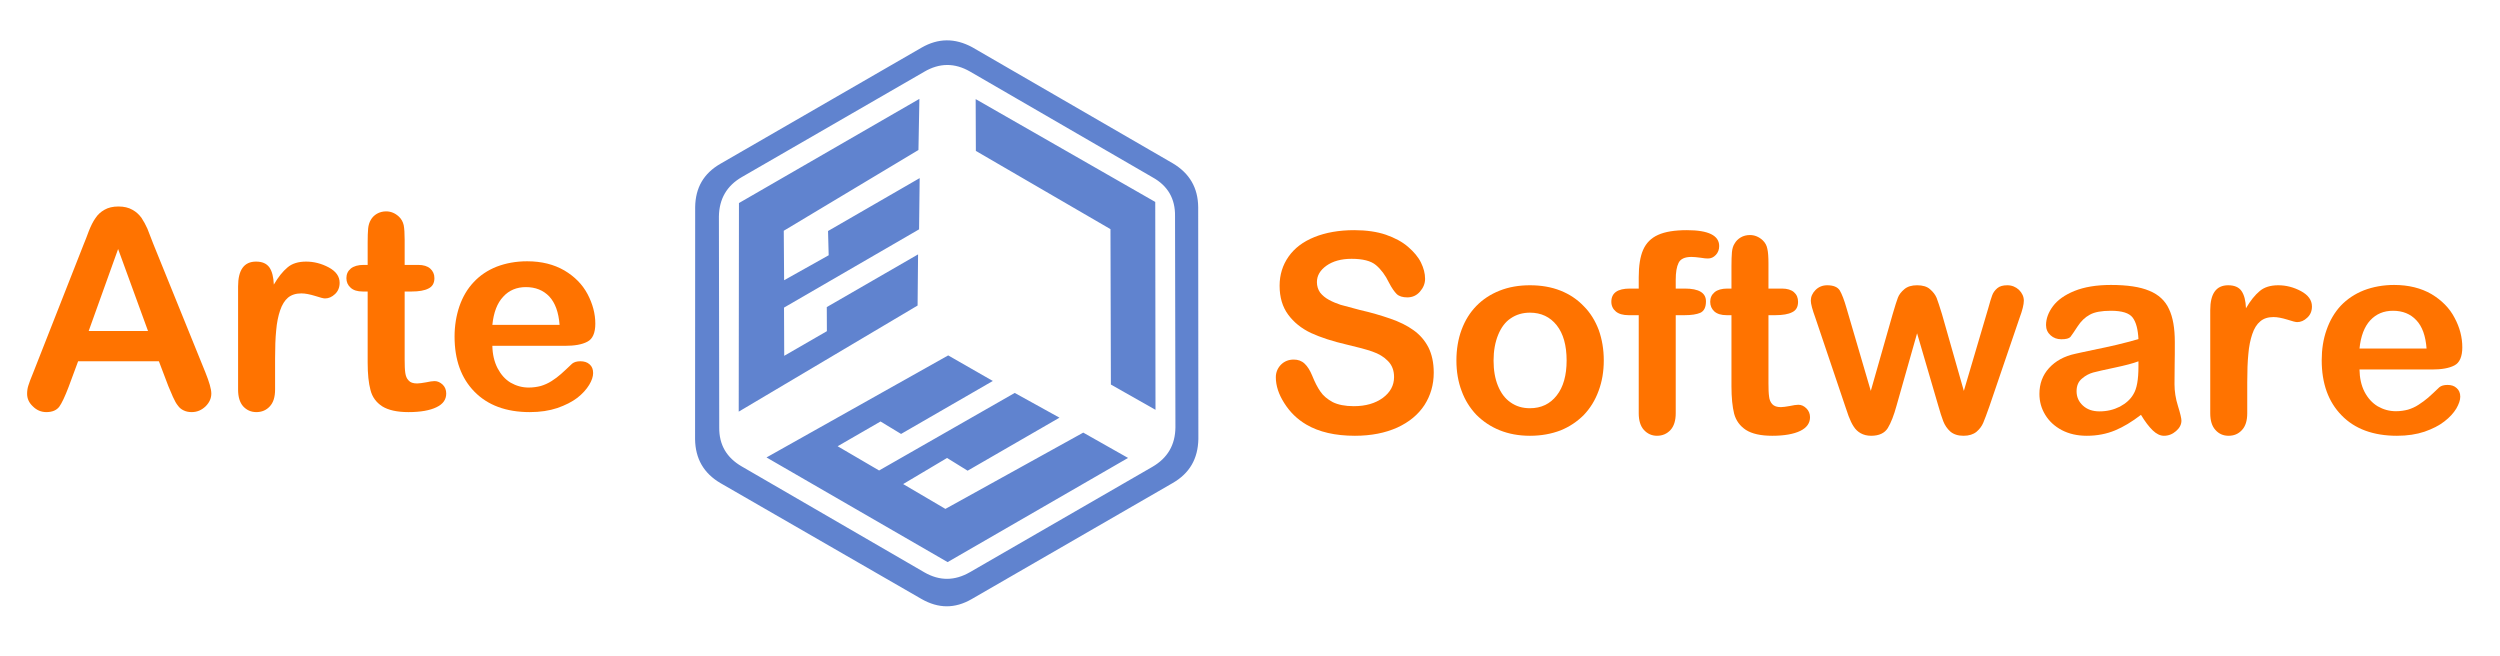
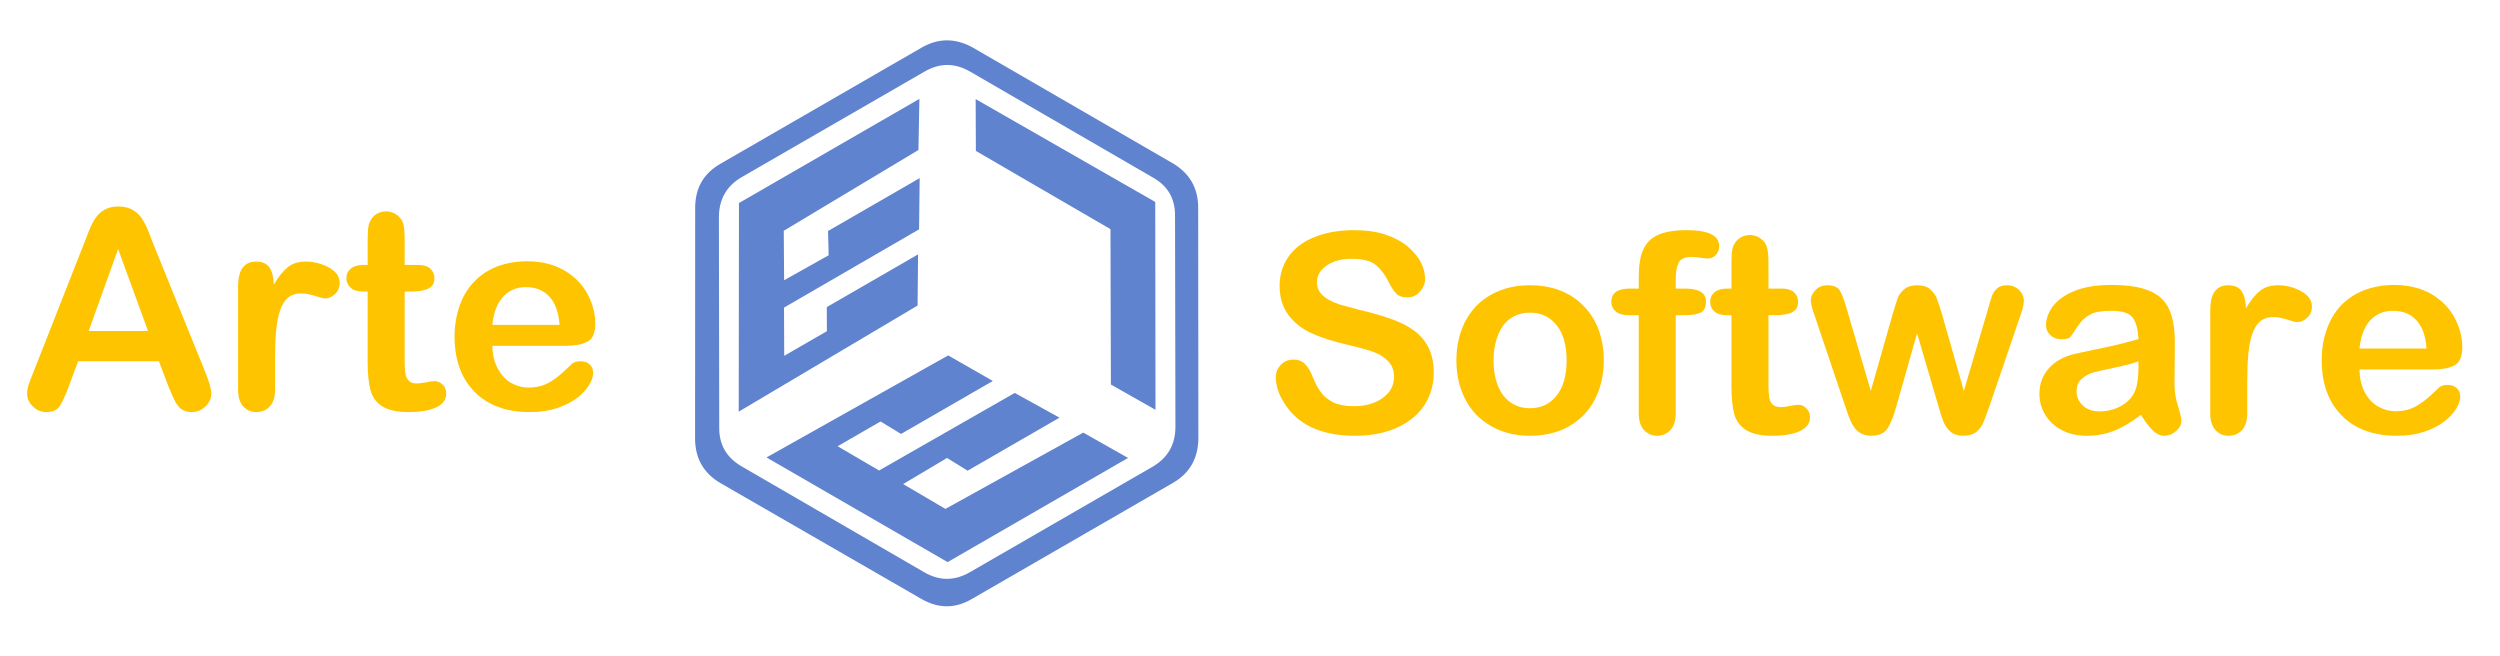
- <svg xmlns="http://www.w3.org/2000/svg" xmlns:ns1="https://boxy-svg.com" viewBox="251.2 38.6 1923.4 504.7">
+ <svg xmlns="http://www.w3.org/2000/svg" viewBox="251.2 38.6 1923.4 504.7">
  <g transform="matrix(1.211293, 0, 0, 1.211293, -264.0589, 21.34488)" style="">
-     <path d="M 532.3 259.5 L 526.3 243.7 L 475 243.7 L 469 259.9 C 466.6 266.2 464.6 270.4 463 272.6 C 461.3 274.8 458.6 276 454.8 276 C 451.6 276 448.7 274.8 446.3 272.4 C 443.8 270.1 442.6 267.4 442.6 264.4 C 442.6 262.7 442.8 260.9 443.4 259.1 C 444 257.2 444.9 254.7 446.3 251.4 L 478.5 169.5 C 479.5 167.1 480.6 164.3 481.8 161 C 483.1 157.7 484.5 154.9 486 152.8 C 487.4 150.6 489.4 148.8 491.7 147.5 C 494.1 146.1 497.1 145.4 500.6 145.4 C 504.1 145.4 507.1 146.1 509.5 147.5 C 511.9 148.8 513.8 150.6 515.3 152.7 C 516.7 154.8 517.9 157.1 519 159.5 C 520 162 521.2 165.2 522.8 169.3 L 555.8 250.7 C 558.3 256.9 559.6 261.4 559.6 264.2 C 559.6 267.2 558.4 269.9 556 272.3 C 553.5 274.7 550.6 276 547.1 276 C 545.1 276 543.4 275.6 542 274.9 C 540.5 274.2 539.3 273.2 538.4 271.9 C 537.4 270.7 536.3 268.8 535.2 266.3 C 534.1 263.7 533.1 261.5 532.3 259.5 Z M 481.7 224.5 L 519.4 224.5 L 500.4 172.4 Z" style="fill: rgb(255, 115, 0); white-space: pre;" />
-     <path d="M 745 202.7 C 748.7 198.6 753.6 196.6 759.4 196.6 C 765.5 196.6 770.5 198.6 774.3 202.6 C 778 206.6 780.2 212.6 780.8 220.6 L 738.1 220.6 C 738.9 212.7 741.2 206.7 745 202.7 Z M 798.4 231.3 C 801.8 229.6 803.5 225.7 803.5 219.8 C 803.5 213.5 801.8 207.2 798.6 201.1 C 795.3 194.9 790.4 189.9 783.8 186 C 777.2 182.2 769.4 180.2 760.2 180.2 C 753.1 180.2 746.7 181.4 740.9 183.6 C 735.1 185.9 730.2 189.2 726.3 193.4 C 722.3 197.6 719.3 202.7 717.2 208.7 C 715.2 214.6 714.1 221.1 714.1 228 C 714.1 242.8 718.3 254.4 726.7 263 C 735.1 271.6 746.8 276 761.9 276 C 768.5 276 774.3 275.1 779.4 273.4 C 784.5 271.6 788.7 269.5 792.1 266.9 C 795.4 264.3 797.9 261.5 799.6 258.7 C 801.3 255.9 802.1 253.4 802.1 251.2 C 802.1 248.8 801.4 247 799.9 245.7 C 798.4 244.3 796.4 243.7 794 243.7 C 791.8 243.7 790.1 244.2 788.8 245.2 C 785.9 248 783.5 250.2 781.7 251.8 C 779.9 253.4 777.9 254.9 775.7 256.3 C 773.5 257.7 771.2 258.7 768.9 259.4 C 766.6 260 764 260.4 761.2 260.4 C 757 260.4 753.2 259.3 749.7 257.3 C 746.2 255.2 743.5 252.1 741.4 248.1 C 739.3 244 738.2 239.3 738.1 233.9 L 784.1 233.9 C 790.3 233.9 795 233.1 798.4 231.3 Z" style="fill: rgb(255, 115, 0); white-space: pre;" />
-     <path d="M 656.3 182.5 L 658.9 182.5 L 658.9 168.3 C 658.9 164.6 659 161.6 659.2 159.4 C 659.4 157.3 660 155.4 660.9 153.9 C 661.8 152.3 663.1 151 664.8 150 C 666.6 149 668.5 148.5 670.6 148.5 C 673.6 148.5 676.3 149.6 678.7 151.8 C 680.3 153.3 681.3 155.1 681.8 157.3 C 682.2 159.4 682.4 162.5 682.4 166.5 L 682.4 182.5 L 691 182.5 C 694.3 182.5 696.9 183.3 698.6 184.8 C 700.4 186.4 701.3 188.4 701.3 190.9 C 701.3 194.1 700 196.3 697.5 197.5 C 695 198.8 691.4 199.4 686.8 199.4 L 682.4 199.4 L 682.4 242.6 C 682.4 246.3 682.5 249.1 682.8 251.1 C 683.1 253.1 683.7 254.7 684.9 255.9 C 686 257.2 687.8 257.8 690.3 257.8 C 691.7 257.8 693.6 257.5 695.9 257.1 C 698.3 256.6 700.1 256.3 701.4 256.3 C 703.3 256.3 705 257.1 706.6 258.6 C 708.1 260.1 708.8 262 708.8 264.2 C 708.8 268 706.8 270.9 702.6 272.9 C 698.5 274.9 692.6 276 684.8 276 C 677.5 276 671.9 274.7 668.1 272.3 C 664.3 269.8 661.8 266.4 660.7 262 C 659.5 257.6 658.9 251.8 658.9 244.5 L 658.9 199.4 L 655.8 199.4 C 652.4 199.4 649.8 198.6 648.1 197 C 646.3 195.4 645.4 193.4 645.4 190.9 C 645.4 188.4 646.3 186.4 648.2 184.8 C 650.1 183.3 652.8 182.5 656.3 182.5 Z" style="fill: rgb(255, 115, 0); white-space: pre;" />
-     <path d="M 600.1 242 L 600.1 261.7 C 600.1 266.4 599 270 596.7 272.4 C 594.5 274.8 591.6 276 588.2 276 C 584.8 276 582 274.7 579.8 272.3 C 577.7 269.9 576.6 266.4 576.6 261.7 L 576.6 196.2 C 576.6 185.7 580.4 180.4 588 180.4 C 591.9 180.4 594.7 181.6 596.5 184.1 C 598.2 186.6 599.1 190.2 599.3 195 C 602.1 190.2 605 186.6 608 184.1 C 610.9 181.6 614.9 180.4 619.8 180.4 C 624.7 180.4 629.5 181.6 634.2 184.1 C 638.8 186.6 641.1 189.8 641.1 193.9 C 641.1 196.8 640.1 199.2 638.2 201 C 636.2 202.9 634.1 203.8 631.8 203.8 C 630.9 203.8 628.8 203.3 625.5 202.2 C 622.2 201.2 619.3 200.6 616.8 200.6 C 613.3 200.6 610.5 201.5 608.3 203.3 C 606.2 205.1 604.5 207.8 603.3 211.4 C 602.1 214.9 601.2 219.2 600.8 224.1 C 600.3 229 600.1 235 600.1 242 Z" style="fill: rgb(255, 115, 0); white-space: pre;" />
+     <path d="M 532.3 259.5 L 526.3 243.7 L 475 243.7 L 469 259.9 C 466.6 266.2 464.6 270.4 463 272.6 C 461.3 274.8 458.6 276 454.8 276 C 451.6 276 448.7 274.8 446.3 272.4 C 443.8 270.1 442.6 267.4 442.6 264.4 C 442.6 262.7 442.8 260.9 443.4 259.1 C 444 257.2 444.9 254.7 446.3 251.4 L 478.5 169.5 C 479.5 167.1 480.6 164.3 481.8 161 C 483.1 157.7 484.5 154.9 486 152.8 C 487.4 150.6 489.4 148.8 491.7 147.5 C 494.1 146.1 497.1 145.4 500.6 145.4 C 504.1 145.4 507.1 146.1 509.5 147.5 C 511.9 148.8 513.8 150.6 515.3 152.7 C 516.7 154.8 517.9 157.1 519 159.5 C 520 162 521.2 165.2 522.8 169.3 L 555.8 250.7 C 558.3 256.9 559.6 261.4 559.6 264.2 C 559.6 267.2 558.4 269.9 556 272.3 C 553.5 274.7 550.6 276 547.1 276 C 545.1 276 543.4 275.6 542 274.9 C 540.5 274.2 539.3 273.2 538.4 271.9 C 537.4 270.7 536.3 268.8 535.2 266.3 C 534.1 263.7 533.1 261.5 532.3 259.5 Z M 481.7 224.5 L 519.4 224.5 L 500.4 172.4 Z" style="white-space: pre; fill: rgb(255, 196, 0);" />
+     <path d="M 745 202.7 C 748.7 198.6 753.6 196.6 759.4 196.6 C 765.5 196.6 770.5 198.6 774.3 202.6 C 778 206.6 780.2 212.6 780.8 220.6 L 738.1 220.6 C 738.9 212.7 741.2 206.7 745 202.7 Z M 798.4 231.3 C 801.8 229.6 803.5 225.7 803.5 219.8 C 803.5 213.5 801.8 207.2 798.6 201.1 C 795.3 194.9 790.4 189.9 783.8 186 C 777.2 182.2 769.4 180.2 760.2 180.2 C 753.1 180.2 746.7 181.4 740.9 183.6 C 735.1 185.9 730.2 189.2 726.3 193.4 C 722.3 197.6 719.3 202.7 717.2 208.7 C 715.2 214.6 714.1 221.1 714.1 228 C 714.1 242.8 718.3 254.4 726.7 263 C 735.1 271.6 746.8 276 761.9 276 C 768.5 276 774.3 275.1 779.4 273.4 C 784.5 271.6 788.7 269.5 792.1 266.9 C 795.4 264.3 797.9 261.5 799.6 258.7 C 801.3 255.9 802.1 253.4 802.1 251.2 C 802.1 248.8 801.4 247 799.9 245.7 C 798.4 244.3 796.4 243.7 794 243.7 C 791.8 243.7 790.1 244.2 788.8 245.2 C 785.9 248 783.5 250.2 781.7 251.8 C 779.9 253.4 777.9 254.9 775.7 256.3 C 773.5 257.7 771.2 258.7 768.9 259.4 C 766.6 260 764 260.4 761.2 260.4 C 757 260.4 753.2 259.3 749.7 257.3 C 746.2 255.2 743.5 252.1 741.4 248.1 C 739.3 244 738.2 239.3 738.1 233.9 L 784.1 233.9 C 790.3 233.9 795 233.1 798.4 231.3 Z" style="white-space: pre; fill: rgb(255, 196, 0);" />
+     <path d="M 656.3 182.5 L 658.9 182.5 L 658.9 168.3 C 658.9 164.6 659 161.6 659.2 159.4 C 659.4 157.3 660 155.4 660.9 153.9 C 661.8 152.3 663.1 151 664.8 150 C 666.6 149 668.5 148.5 670.6 148.5 C 673.6 148.5 676.3 149.6 678.7 151.8 C 680.3 153.3 681.3 155.1 681.8 157.3 C 682.2 159.4 682.4 162.5 682.4 166.5 L 682.4 182.5 L 691 182.5 C 694.3 182.5 696.9 183.3 698.6 184.8 C 700.4 186.4 701.3 188.4 701.3 190.9 C 701.3 194.1 700 196.3 697.5 197.5 C 695 198.8 691.4 199.4 686.8 199.4 L 682.4 199.4 L 682.4 242.6 C 682.4 246.3 682.5 249.1 682.8 251.1 C 683.1 253.1 683.7 254.7 684.9 255.9 C 686 257.2 687.8 257.8 690.3 257.8 C 691.7 257.8 693.6 257.5 695.9 257.1 C 698.3 256.6 700.1 256.3 701.4 256.3 C 703.3 256.3 705 257.1 706.6 258.6 C 708.1 260.1 708.8 262 708.8 264.2 C 708.8 268 706.8 270.9 702.6 272.9 C 698.5 274.9 692.6 276 684.8 276 C 677.5 276 671.9 274.7 668.1 272.3 C 664.3 269.8 661.8 266.4 660.7 262 C 659.5 257.6 658.9 251.8 658.9 244.5 L 658.9 199.4 L 655.8 199.4 C 652.4 199.4 649.8 198.6 648.1 197 C 646.3 195.4 645.4 193.4 645.4 190.9 C 645.4 188.4 646.3 186.4 648.2 184.8 C 650.1 183.3 652.8 182.5 656.3 182.5 Z" style="white-space: pre; fill: rgb(255, 196, 0);" />
+     <path d="M 600.1 242 L 600.1 261.7 C 600.1 266.4 599 270 596.7 272.4 C 594.5 274.8 591.6 276 588.2 276 C 584.8 276 582 274.7 579.8 272.3 C 577.7 269.9 576.6 266.4 576.6 261.7 L 576.6 196.2 C 576.6 185.7 580.4 180.4 588 180.4 C 591.9 180.4 594.7 181.6 596.5 184.1 C 598.2 186.6 599.1 190.2 599.3 195 C 602.1 190.2 605 186.6 608 184.1 C 610.9 181.6 614.9 180.4 619.8 180.4 C 624.7 180.4 629.5 181.6 634.2 184.1 C 638.8 186.6 641.1 189.8 641.1 193.9 C 641.1 196.8 640.1 199.2 638.2 201 C 636.2 202.9 634.1 203.8 631.8 203.8 C 630.9 203.8 628.8 203.3 625.5 202.2 C 622.2 201.2 619.3 200.6 616.8 200.6 C 613.3 200.6 610.5 201.5 608.3 203.3 C 606.2 205.1 604.5 207.8 603.3 211.4 C 602.1 214.9 601.2 219.2 600.8 224.1 C 600.3 229 600.1 235 600.1 242 Z" style="white-space: pre; fill: rgb(255, 196, 0);" />
  </g>
  <g transform="matrix(1.211293, 0, 0, 1.211293, 185.4859, 39.55307)" style="">
-     <path d="M 1559.7 202.7 C 1563.5 198.6 1568.3 196.6 1574.2 196.6 C 1580.3 196.6 1585.3 198.6 1589 202.6 C 1592.8 206.6 1594.9 212.6 1595.5 220.6 L 1552.9 220.6 C 1553.7 212.7 1556 206.7 1559.7 202.7 Z M 1613.2 231.3 C 1616.5 229.6 1618.2 225.7 1618.2 219.8 C 1618.2 213.5 1616.6 207.2 1613.3 201.1 C 1610.1 194.9 1605.1 189.9 1598.6 186 C 1592 182.2 1584.1 180.2 1574.9 180.2 C 1567.9 180.2 1561.5 181.4 1555.7 183.6 C 1549.9 185.9 1545 189.2 1541 193.4 C 1537.1 197.6 1534.1 202.7 1532 208.7 C 1529.9 214.6 1528.9 221.1 1528.9 228 C 1528.9 242.8 1533.1 254.4 1541.5 263 C 1549.8 271.6 1561.6 276 1576.7 276 C 1583.3 276 1589.1 275.1 1594.2 273.4 C 1599.3 271.6 1603.5 269.5 1606.8 266.9 C 1610.2 264.3 1612.7 261.5 1614.4 258.7 C 1616 255.9 1616.9 253.4 1616.9 251.2 C 1616.9 248.8 1616.1 247 1614.6 245.7 C 1613.1 244.3 1611.2 243.7 1608.8 243.7 C 1606.5 243.7 1604.8 244.2 1603.6 245.2 C 1600.7 248 1598.3 250.2 1596.5 251.8 C 1594.6 253.4 1592.6 254.9 1590.4 256.3 C 1588.3 257.7 1586 258.7 1583.7 259.4 C 1581.4 260 1578.8 260.4 1576 260.4 C 1571.8 260.4 1568 259.3 1564.5 257.3 C 1561 255.2 1558.2 252.1 1556.1 248.1 C 1554 244 1553 239.3 1552.9 233.9 L 1598.9 233.9 C 1605 233.9 1609.8 233.1 1613.2 231.3 Z" style="fill: rgb(255, 115, 0); white-space: pre;" />
-     <path d="M 1481.6 242 L 1481.6 261.7 C 1481.6 266.4 1480.5 270 1478.2 272.4 C 1476 274.8 1473.2 276 1469.7 276 C 1466.3 276 1463.5 274.7 1461.4 272.3 C 1459.2 269.9 1458.1 266.4 1458.1 261.7 L 1458.1 196.2 C 1458.1 185.7 1461.9 180.4 1469.5 180.4 C 1473.4 180.4 1476.3 181.6 1478 184.1 C 1479.7 186.6 1480.6 190.2 1480.8 195 C 1483.6 190.2 1486.5 186.6 1489.5 184.1 C 1492.4 181.6 1496.4 180.4 1501.3 180.4 C 1506.2 180.4 1511 181.6 1515.7 184.1 C 1520.3 186.6 1522.7 189.8 1522.7 193.9 C 1522.7 196.8 1521.7 199.2 1519.7 201 C 1517.7 202.9 1515.6 203.8 1513.3 203.8 C 1512.4 203.8 1510.3 203.3 1507 202.2 C 1503.7 201.2 1500.8 200.6 1498.3 200.6 C 1494.8 200.6 1492 201.5 1489.9 203.3 C 1487.7 205.1 1486 207.8 1484.8 211.4 C 1483.6 214.9 1482.7 219.2 1482.3 224.1 C 1481.8 229 1481.6 235 1481.6 242 Z" style="fill: rgb(255, 115, 0); white-space: pre;" />
-     <path d="M 1412.5 232 C 1412.5 240.2 1411.5 246.1 1409.3 249.6 C 1407.5 252.8 1404.6 255.4 1400.7 257.5 C 1396.7 259.5 1392.5 260.5 1387.8 260.5 C 1383.4 260.5 1379.9 259.3 1377.2 256.8 C 1374.5 254.3 1373.2 251.3 1373.2 247.7 C 1373.2 244.3 1374.3 241.6 1376.6 239.7 C 1378.9 237.7 1381.3 236.5 1383.8 235.8 C 1386.4 235.1 1390.9 234.1 1397.5 232.7 C 1404.1 231.3 1409.1 230 1412.5 228.7 Z M 1421.6 272.6 C 1423.9 274.8 1426.3 276 1428.7 276 C 1431.6 276 1434.1 275 1436.4 273 C 1438.7 271 1439.8 268.8 1439.8 266.4 C 1439.8 265 1439.1 261.9 1437.6 257.1 C 1436.1 252.4 1435.4 247.7 1435.4 243.3 C 1435.5 238.6 1435.5 234.3 1435.5 230.5 C 1435.6 226.7 1435.6 222 1435.6 216.5 C 1435.6 207.7 1434.4 200.7 1431.9 195.5 C 1429.5 190.2 1425.3 186.3 1419.4 183.9 C 1413.5 181.4 1405.4 180.2 1395 180.2 C 1385.8 180.2 1378.1 181.5 1371.9 184 C 1365.7 186.5 1361.1 189.8 1358.2 193.7 C 1355.3 197.6 1353.8 201.6 1353.8 205.7 C 1353.8 208.3 1354.8 210.5 1356.7 212.2 C 1358.6 213.9 1360.9 214.7 1363.5 214.7 C 1366.5 214.7 1368.4 214.2 1369.3 213.2 C 1370.1 212.1 1371.7 209.9 1373.8 206.6 C 1376 203.2 1378.6 200.7 1381.6 199.1 C 1384.6 197.4 1389.1 196.6 1395 196.6 C 1402 196.6 1406.6 198 1408.8 200.9 C 1411 203.8 1412.2 208.4 1412.5 214.6 C 1407.6 216 1403 217.2 1398.8 218.2 C 1394.6 219.2 1389.5 220.3 1383.6 221.5 C 1377.7 222.8 1374 223.5 1372.5 223.9 C 1365.4 225.4 1359.8 228.5 1355.7 233 C 1351.6 237.5 1349.6 243 1349.6 249.4 C 1349.6 254.2 1350.8 258.6 1353.3 262.7 C 1355.8 266.8 1359.3 270 1363.8 272.4 C 1368.4 274.8 1373.7 276 1379.7 276 C 1386.3 276 1392.3 274.8 1397.6 272.6 C 1402.9 270.4 1408.4 267.1 1414.1 262.7 C 1416.7 267 1419.2 270.3 1421.6 272.6 Z" style="fill: rgb(255, 115, 0); white-space: pre;" />
-     <path d="M 1227.1 195 L 1242.5 247.5 L 1256.4 198.7 C 1257.9 193.6 1259 190.1 1259.7 188.3 C 1260.4 186.4 1261.8 184.6 1263.8 182.9 C 1265.8 181.2 1268.5 180.4 1271.9 180.4 C 1275.4 180.4 1278.2 181.2 1280.1 182.9 C 1282.1 184.6 1283.5 186.5 1284.3 188.4 C 1285.1 190.4 1286.2 193.9 1287.7 198.7 L 1301.6 247.5 L 1317.1 195 C 1318.1 191.2 1319 188.5 1319.6 186.8 C 1320.2 185.1 1321.3 183.6 1322.8 182.3 C 1324.3 181 1326.4 180.4 1329.2 180.4 C 1332.1 180.4 1334.5 181.4 1336.6 183.3 C 1338.6 185.3 1339.7 187.6 1339.7 190.2 C 1339.7 192.6 1338.8 196.3 1337 201.1 L 1317.8 257.4 C 1316.1 262.2 1314.8 265.7 1313.9 267.8 C 1313 269.9 1311.6 271.8 1309.6 273.5 C 1307.6 275.1 1304.9 276 1301.4 276 C 1297.9 276 1295.1 275.1 1293 273.3 C 1291 271.5 1289.5 269.3 1288.5 266.7 C 1287.5 264.2 1286.5 260.8 1285.3 256.7 L 1271.9 210.9 L 1258.9 256.7 C 1257.2 263 1255.3 267.8 1253.3 271.1 C 1251.3 274.3 1247.8 276 1242.7 276 C 1240.1 276 1237.9 275.4 1236.1 274.4 C 1234.3 273.4 1232.8 272 1231.6 270.1 C 1230.4 268.3 1229.4 266.1 1228.4 263.5 C 1227.5 261 1226.8 258.9 1226.3 257.4 L 1207.3 201.1 C 1205.4 195.9 1204.4 192.2 1204.4 190.2 C 1204.4 187.7 1205.4 185.4 1207.4 183.4 C 1209.4 181.4 1211.9 180.4 1214.8 180.4 C 1218.7 180.4 1221.4 181.5 1222.8 183.7 C 1224.1 185.9 1225.6 189.7 1227.1 195 Z" style="fill: rgb(255, 115, 0); white-space: pre;" />
-     <path d="M 1151.4 182.5 L 1154 182.5 L 1154 168.3 C 1154 164.6 1154.1 161.6 1154.3 159.4 C 1154.5 157.3 1155 155.4 1156 153.9 C 1156.9 152.3 1158.2 151 1159.9 150 C 1161.6 149 1163.6 148.5 1165.7 148.5 C 1168.7 148.5 1171.4 149.6 1173.8 151.8 C 1175.4 153.3 1176.4 155.1 1176.8 157.3 C 1177.3 159.4 1177.5 162.5 1177.5 166.5 L 1177.5 182.5 L 1186.1 182.5 C 1189.4 182.5 1192 183.3 1193.7 184.8 C 1195.5 186.4 1196.3 188.4 1196.3 190.9 C 1196.3 194.1 1195.1 196.3 1192.6 197.5 C 1190.1 198.8 1186.5 199.4 1181.9 199.4 L 1177.5 199.4 L 1177.5 242.6 C 1177.5 246.3 1177.6 249.1 1177.9 251.1 C 1178.1 253.1 1178.8 254.7 1179.9 255.9 C 1181.1 257.2 1182.9 257.8 1185.4 257.8 C 1186.8 257.8 1188.6 257.5 1191 257.1 C 1193.3 256.6 1195.2 256.3 1196.5 256.3 C 1198.4 256.3 1200.1 257.1 1201.6 258.6 C 1203.1 260.1 1203.9 262 1203.9 264.2 C 1203.9 268 1201.8 270.9 1197.7 272.9 C 1193.6 274.9 1187.6 276 1179.9 276 C 1172.5 276 1167 274.7 1163.2 272.3 C 1159.4 269.8 1156.9 266.4 1155.7 262 C 1154.6 257.6 1154 251.8 1154 244.5 L 1154 199.4 L 1150.9 199.4 C 1147.5 199.4 1144.9 198.6 1143.1 197 C 1141.4 195.4 1140.5 193.4 1140.5 190.9 C 1140.5 188.4 1141.4 186.4 1143.3 184.8 C 1145.1 183.3 1147.8 182.5 1151.4 182.5 Z" style="fill: rgb(255, 115, 0); white-space: pre;" />
-     <path d="M 1089.5 182.5 L 1095.1 182.5 L 1095.1 175.4 C 1095.1 168.1 1096 162.2 1097.9 157.9 C 1099.8 153.6 1102.9 150.4 1107.4 148.4 C 1111.8 146.4 1117.9 145.4 1125.7 145.4 C 1139.4 145.4 1146.2 148.8 1146.2 155.5 C 1146.2 157.7 1145.5 159.6 1144.1 161.1 C 1142.6 162.7 1141 163.4 1139 163.4 C 1138.1 163.4 1136.5 163.3 1134.3 162.9 C 1132 162.6 1130.1 162.4 1128.6 162.4 C 1124.3 162.4 1121.6 163.7 1120.4 166.2 C 1119.2 168.6 1118.6 172.2 1118.6 176.9 L 1118.6 182.5 L 1124.4 182.5 C 1133.3 182.5 1137.8 185.2 1137.8 190.6 C 1137.8 194.4 1136.6 196.8 1134.2 197.9 C 1131.8 198.9 1128.6 199.4 1124.4 199.4 L 1118.6 199.4 L 1118.6 261.7 C 1118.6 266.3 1117.5 269.9 1115.3 272.3 C 1113.1 274.7 1110.2 276 1106.7 276 C 1103.4 276 1100.6 274.7 1098.4 272.3 C 1096.2 269.9 1095.1 266.3 1095.1 261.7 L 1095.1 199.4 L 1088.6 199.4 C 1085.1 199.4 1082.4 198.6 1080.6 197.1 C 1078.7 195.5 1077.7 193.4 1077.7 190.9 C 1077.7 185.3 1081.6 182.5 1089.5 182.5 Z" style="fill: rgb(255, 115, 0); white-space: pre;" />
-     <path d="M 1043 250.4 C 1038.8 255.8 1033.1 258.5 1026 258.5 C 1021.3 258.5 1017.2 257.3 1013.7 254.8 C 1010.2 252.4 1007.6 248.9 1005.7 244.3 C 1003.8 239.7 1002.9 234.3 1002.9 228.2 C 1002.9 222 1003.9 216.6 1005.8 211.9 C 1007.7 207.3 1010.3 203.7 1013.8 201.4 C 1017.3 199 1021.4 197.8 1026 197.8 C 1033.1 197.8 1038.8 200.5 1043 205.8 C 1047.2 211.1 1049.3 218.6 1049.3 228.2 C 1049.3 237.6 1047.2 245.1 1043 250.4 Z M 1069.7 208.8 C 1067.5 203 1064.4 197.9 1060.2 193.7 C 1056.1 189.4 1051.2 186.1 1045.4 183.8 C 1039.6 181.5 1033.1 180.4 1026 180.4 C 1019 180.4 1012.6 181.5 1006.8 183.8 C 1001 186.1 996.1 189.3 992 193.5 C 987.9 197.7 984.8 202.7 982.6 208.6 C 980.4 214.5 979.3 221.1 979.3 228.2 C 979.3 235.2 980.4 241.7 982.6 247.5 C 984.7 253.3 987.9 258.4 992 262.7 C 996.2 266.9 1001.1 270.2 1006.8 272.5 C 1012.5 274.8 1018.9 276 1026 276 C 1033.2 276 1039.6 274.8 1045.4 272.6 C 1051.1 270.3 1056 267 1060.2 262.8 C 1064.3 258.5 1067.4 253.5 1069.6 247.5 C 1071.8 241.6 1072.9 235.2 1072.9 228.2 C 1072.9 221.1 1071.8 214.7 1069.7 208.8 Z" style="fill: rgb(255, 115, 0); white-space: pre;" />
-     <path d="M 964.9 235.9 C 964.9 243.6 962.9 250.4 959 256.5 C 955 262.6 949.3 267.3 941.7 270.8 C 934.1 274.2 925.2 276 914.8 276 C 902.3 276 892 273.6 884 268.9 C 878.2 265.5 873.6 261 870 255.3 C 866.4 249.7 864.6 244.2 864.6 238.8 C 864.6 235.8 865.7 233.1 867.8 230.9 C 870 228.7 872.7 227.6 876 227.6 C 878.7 227.6 881 228.4 882.9 230.2 C 884.7 231.9 886.3 234.4 887.7 237.8 C 889.3 241.8 891 245.2 892.9 247.9 C 894.7 250.6 897.4 252.8 900.7 254.6 C 904.1 256.3 908.6 257.2 914.1 257.2 C 921.7 257.2 927.8 255.4 932.6 251.9 C 937.3 248.4 939.7 244 939.7 238.7 C 939.7 234.5 938.4 231.1 935.8 228.5 C 933.3 225.9 930 223.9 925.9 222.5 C 921.9 221.1 916.5 219.7 909.7 218.1 C 900.6 216 893 213.5 886.9 210.7 C 880.8 207.8 876 203.9 872.4 199 C 868.8 194.1 867 188 867 180.7 C 867 173.8 868.9 167.6 872.7 162.2 C 876.5 156.8 881.9 152.7 889.1 149.8 C 896.3 146.9 904.7 145.4 914.4 145.4 C 922.2 145.4 928.9 146.4 934.5 148.3 C 940.2 150.3 944.9 152.8 948.6 156 C 952.3 159.2 955.1 162.5 956.8 166 C 958.5 169.5 959.4 172.9 959.4 176.3 C 959.4 179.3 958.3 182 956.1 184.5 C 954 186.9 951.3 188.1 948.1 188.1 C 945.2 188.1 942.9 187.4 941.4 186 C 939.9 184.5 938.2 182.1 936.5 178.8 C 934.2 174 931.4 170.3 928.2 167.6 C 925 164.9 919.8 163.6 912.7 163.6 C 906.1 163.6 900.8 165.1 896.7 168 C 892.7 170.9 890.7 174.3 890.7 178.4 C 890.7 180.9 891.4 183.1 892.7 185 C 894.1 186.8 896 188.4 898.4 189.7 C 900.8 191 903.3 192 905.7 192.8 C 908.2 193.5 912.3 194.6 918 196.1 C 925.1 197.7 931.5 199.6 937.3 201.6 C 943.1 203.6 948 206 952 208.9 C 956.1 211.8 959.2 215.4 961.5 219.8 C 963.7 224.2 964.9 229.6 964.9 235.9 Z" style="fill: rgb(255, 115, 0); white-space: pre;" />
+     <path d="M 1559.7 202.7 C 1563.5 198.6 1568.3 196.6 1574.2 196.6 C 1580.3 196.6 1585.3 198.6 1589 202.6 C 1592.8 206.6 1594.9 212.6 1595.5 220.6 L 1552.9 220.6 C 1553.7 212.7 1556 206.7 1559.7 202.7 Z M 1613.2 231.3 C 1616.5 229.6 1618.2 225.7 1618.2 219.8 C 1618.2 213.5 1616.6 207.2 1613.3 201.1 C 1610.1 194.9 1605.1 189.9 1598.6 186 C 1592 182.2 1584.1 180.2 1574.9 180.2 C 1567.9 180.2 1561.5 181.4 1555.7 183.6 C 1549.9 185.9 1545 189.2 1541 193.4 C 1537.1 197.6 1534.1 202.7 1532 208.7 C 1529.9 214.6 1528.9 221.1 1528.9 228 C 1528.9 242.8 1533.1 254.4 1541.5 263 C 1549.8 271.6 1561.6 276 1576.7 276 C 1583.3 276 1589.1 275.1 1594.2 273.4 C 1599.3 271.6 1603.5 269.5 1606.8 266.9 C 1610.2 264.3 1612.7 261.5 1614.4 258.7 C 1616 255.9 1616.9 253.4 1616.9 251.2 C 1616.9 248.8 1616.1 247 1614.6 245.7 C 1613.1 244.3 1611.2 243.7 1608.8 243.7 C 1606.5 243.7 1604.8 244.2 1603.6 245.2 C 1600.7 248 1598.3 250.2 1596.5 251.8 C 1594.6 253.4 1592.6 254.9 1590.4 256.3 C 1588.3 257.7 1586 258.7 1583.7 259.4 C 1581.4 260 1578.8 260.4 1576 260.4 C 1571.8 260.4 1568 259.3 1564.5 257.3 C 1561 255.2 1558.2 252.1 1556.1 248.1 C 1554 244 1553 239.3 1552.9 233.9 L 1598.9 233.9 C 1605 233.9 1609.8 233.1 1613.2 231.3 Z" style="white-space: pre; fill: rgb(255, 196, 0);" />
+     <path d="M 1481.6 242 L 1481.6 261.7 C 1481.6 266.4 1480.5 270 1478.2 272.4 C 1476 274.8 1473.2 276 1469.7 276 C 1466.3 276 1463.5 274.7 1461.4 272.3 C 1459.2 269.9 1458.1 266.4 1458.1 261.7 L 1458.1 196.2 C 1458.1 185.7 1461.9 180.4 1469.5 180.4 C 1473.4 180.4 1476.3 181.6 1478 184.1 C 1479.7 186.6 1480.6 190.2 1480.8 195 C 1483.6 190.2 1486.5 186.6 1489.5 184.1 C 1492.4 181.6 1496.4 180.4 1501.3 180.4 C 1506.2 180.4 1511 181.6 1515.7 184.1 C 1520.3 186.6 1522.7 189.8 1522.7 193.9 C 1522.7 196.8 1521.7 199.2 1519.7 201 C 1517.7 202.9 1515.6 203.8 1513.3 203.8 C 1512.4 203.8 1510.3 203.3 1507 202.2 C 1503.7 201.2 1500.8 200.6 1498.3 200.6 C 1494.8 200.6 1492 201.5 1489.9 203.3 C 1487.7 205.1 1486 207.8 1484.8 211.4 C 1483.6 214.9 1482.7 219.2 1482.3 224.1 C 1481.8 229 1481.6 235 1481.6 242 Z" style="white-space: pre; fill: rgb(255, 196, 0);" />
+     <path d="M 1412.5 232 C 1412.5 240.2 1411.5 246.1 1409.3 249.6 C 1407.5 252.8 1404.6 255.4 1400.7 257.5 C 1396.7 259.5 1392.5 260.5 1387.8 260.5 C 1383.4 260.5 1379.9 259.3 1377.2 256.8 C 1374.5 254.3 1373.2 251.3 1373.2 247.7 C 1373.2 244.3 1374.3 241.6 1376.6 239.7 C 1378.9 237.7 1381.3 236.5 1383.8 235.8 C 1386.4 235.1 1390.9 234.1 1397.5 232.7 C 1404.1 231.3 1409.1 230 1412.5 228.7 Z M 1421.6 272.6 C 1423.9 274.8 1426.3 276 1428.7 276 C 1431.6 276 1434.1 275 1436.4 273 C 1438.7 271 1439.8 268.8 1439.8 266.4 C 1439.8 265 1439.1 261.9 1437.6 257.1 C 1436.1 252.4 1435.4 247.7 1435.4 243.3 C 1435.5 238.6 1435.5 234.3 1435.5 230.5 C 1435.6 226.7 1435.6 222 1435.6 216.5 C 1435.6 207.7 1434.4 200.7 1431.9 195.5 C 1429.5 190.2 1425.3 186.3 1419.4 183.9 C 1413.5 181.4 1405.4 180.2 1395 180.2 C 1385.8 180.2 1378.1 181.5 1371.9 184 C 1365.7 186.5 1361.1 189.8 1358.2 193.7 C 1355.3 197.6 1353.8 201.6 1353.8 205.7 C 1353.8 208.3 1354.8 210.5 1356.7 212.2 C 1358.6 213.9 1360.9 214.7 1363.5 214.7 C 1366.5 214.7 1368.4 214.2 1369.3 213.2 C 1370.1 212.1 1371.7 209.9 1373.8 206.6 C 1376 203.2 1378.6 200.7 1381.6 199.1 C 1384.6 197.4 1389.1 196.6 1395 196.6 C 1402 196.6 1406.6 198 1408.8 200.9 C 1411 203.8 1412.2 208.4 1412.5 214.6 C 1407.6 216 1403 217.2 1398.8 218.2 C 1394.6 219.2 1389.5 220.3 1383.6 221.5 C 1377.7 222.8 1374 223.5 1372.5 223.9 C 1365.4 225.4 1359.8 228.5 1355.7 233 C 1351.6 237.5 1349.6 243 1349.6 249.4 C 1349.6 254.2 1350.8 258.6 1353.3 262.7 C 1355.8 266.8 1359.3 270 1363.8 272.4 C 1368.4 274.8 1373.7 276 1379.7 276 C 1386.3 276 1392.3 274.8 1397.6 272.6 C 1402.9 270.4 1408.4 267.1 1414.1 262.7 C 1416.7 267 1419.2 270.3 1421.6 272.6 Z" style="white-space: pre; fill: rgb(255, 196, 0);" />
+     <path d="M 1227.1 195 L 1242.5 247.5 L 1256.4 198.7 C 1257.9 193.6 1259 190.1 1259.7 188.3 C 1260.4 186.4 1261.8 184.6 1263.8 182.9 C 1265.8 181.2 1268.5 180.4 1271.9 180.4 C 1275.4 180.4 1278.2 181.2 1280.1 182.9 C 1282.1 184.6 1283.5 186.5 1284.3 188.4 C 1285.1 190.4 1286.2 193.9 1287.7 198.7 L 1301.6 247.5 L 1317.1 195 C 1318.1 191.2 1319 188.5 1319.6 186.8 C 1320.2 185.1 1321.3 183.6 1322.8 182.3 C 1324.3 181 1326.4 180.4 1329.2 180.4 C 1332.1 180.4 1334.5 181.4 1336.6 183.3 C 1338.6 185.3 1339.7 187.6 1339.7 190.2 C 1339.7 192.6 1338.8 196.3 1337 201.1 L 1317.8 257.4 C 1316.1 262.2 1314.8 265.7 1313.9 267.8 C 1313 269.9 1311.6 271.8 1309.6 273.5 C 1307.6 275.1 1304.9 276 1301.4 276 C 1297.9 276 1295.1 275.1 1293 273.3 C 1291 271.5 1289.5 269.3 1288.5 266.7 C 1287.5 264.2 1286.5 260.8 1285.3 256.7 L 1271.9 210.9 L 1258.9 256.7 C 1257.2 263 1255.3 267.8 1253.3 271.1 C 1251.3 274.3 1247.8 276 1242.7 276 C 1240.1 276 1237.9 275.4 1236.1 274.4 C 1234.3 273.4 1232.8 272 1231.6 270.1 C 1230.4 268.3 1229.4 266.1 1228.4 263.5 C 1227.5 261 1226.8 258.9 1226.3 257.4 L 1207.3 201.1 C 1205.4 195.9 1204.4 192.2 1204.4 190.2 C 1204.4 187.7 1205.4 185.4 1207.4 183.4 C 1209.4 181.4 1211.9 180.4 1214.8 180.4 C 1218.7 180.4 1221.4 181.5 1222.8 183.7 C 1224.1 185.9 1225.6 189.7 1227.1 195 Z" style="white-space: pre; fill: rgb(255, 196, 0);" />
+     <path d="M 1151.4 182.5 L 1154 182.5 L 1154 168.3 C 1154 164.6 1154.1 161.6 1154.3 159.4 C 1154.5 157.3 1155 155.4 1156 153.9 C 1156.9 152.3 1158.2 151 1159.9 150 C 1161.6 149 1163.6 148.5 1165.7 148.5 C 1168.7 148.5 1171.4 149.6 1173.8 151.8 C 1175.4 153.3 1176.4 155.1 1176.8 157.3 C 1177.3 159.4 1177.5 162.5 1177.5 166.5 L 1177.5 182.5 L 1186.1 182.5 C 1189.4 182.5 1192 183.3 1193.7 184.8 C 1195.5 186.4 1196.3 188.4 1196.3 190.9 C 1196.3 194.1 1195.1 196.3 1192.6 197.5 C 1190.1 198.8 1186.5 199.4 1181.9 199.4 L 1177.5 199.4 L 1177.5 242.6 C 1177.5 246.3 1177.6 249.1 1177.9 251.1 C 1178.1 253.1 1178.8 254.7 1179.9 255.9 C 1181.1 257.2 1182.9 257.8 1185.4 257.8 C 1186.8 257.8 1188.6 257.5 1191 257.1 C 1193.3 256.6 1195.2 256.3 1196.5 256.3 C 1198.4 256.3 1200.1 257.1 1201.6 258.6 C 1203.1 260.1 1203.9 262 1203.9 264.2 C 1203.9 268 1201.8 270.9 1197.7 272.9 C 1193.6 274.9 1187.6 276 1179.9 276 C 1172.5 276 1167 274.7 1163.2 272.3 C 1159.4 269.8 1156.9 266.4 1155.7 262 C 1154.6 257.6 1154 251.8 1154 244.5 L 1154 199.4 L 1150.9 199.4 C 1147.5 199.4 1144.9 198.6 1143.1 197 C 1141.4 195.4 1140.5 193.4 1140.5 190.9 C 1140.5 188.4 1141.4 186.4 1143.3 184.8 C 1145.1 183.3 1147.8 182.5 1151.4 182.5 Z" style="white-space: pre; fill: rgb(255, 196, 0);" />
+     <path d="M 1089.5 182.5 L 1095.1 182.5 L 1095.1 175.4 C 1095.1 168.1 1096 162.2 1097.9 157.9 C 1099.8 153.6 1102.9 150.4 1107.4 148.4 C 1111.8 146.4 1117.9 145.4 1125.7 145.4 C 1139.4 145.4 1146.2 148.8 1146.2 155.5 C 1146.2 157.7 1145.5 159.6 1144.1 161.1 C 1142.6 162.7 1141 163.4 1139 163.4 C 1138.1 163.4 1136.5 163.3 1134.3 162.9 C 1132 162.6 1130.1 162.4 1128.6 162.4 C 1124.3 162.4 1121.6 163.7 1120.4 166.2 C 1119.2 168.6 1118.6 172.2 1118.6 176.9 L 1118.6 182.5 L 1124.4 182.5 C 1133.3 182.5 1137.8 185.2 1137.8 190.6 C 1137.8 194.4 1136.6 196.8 1134.2 197.9 C 1131.8 198.9 1128.6 199.4 1124.4 199.4 L 1118.6 199.4 L 1118.6 261.7 C 1118.6 266.3 1117.5 269.9 1115.3 272.3 C 1113.1 274.7 1110.2 276 1106.7 276 C 1103.4 276 1100.6 274.7 1098.4 272.3 C 1096.2 269.9 1095.1 266.3 1095.1 261.7 L 1095.1 199.4 L 1088.6 199.4 C 1085.1 199.4 1082.4 198.6 1080.6 197.1 C 1078.7 195.5 1077.7 193.4 1077.7 190.9 C 1077.7 185.3 1081.6 182.5 1089.5 182.5 Z" style="white-space: pre; fill: rgb(255, 196, 0);" />
+     <path d="M 1043 250.4 C 1038.8 255.8 1033.1 258.5 1026 258.5 C 1021.3 258.5 1017.2 257.3 1013.7 254.8 C 1010.2 252.4 1007.6 248.9 1005.7 244.3 C 1003.8 239.7 1002.9 234.3 1002.9 228.2 C 1002.9 222 1003.9 216.6 1005.8 211.9 C 1007.7 207.3 1010.3 203.7 1013.8 201.4 C 1017.3 199 1021.4 197.8 1026 197.8 C 1033.1 197.8 1038.8 200.5 1043 205.8 C 1047.2 211.1 1049.3 218.6 1049.3 228.2 C 1049.3 237.6 1047.2 245.1 1043 250.4 Z M 1069.7 208.8 C 1067.5 203 1064.4 197.9 1060.2 193.7 C 1056.1 189.4 1051.2 186.1 1045.4 183.8 C 1039.6 181.5 1033.1 180.4 1026 180.4 C 1019 180.4 1012.6 181.5 1006.8 183.8 C 1001 186.1 996.1 189.3 992 193.5 C 987.9 197.7 984.8 202.7 982.6 208.6 C 980.4 214.5 979.3 221.1 979.3 228.2 C 979.3 235.2 980.4 241.7 982.6 247.5 C 984.7 253.3 987.9 258.4 992 262.7 C 996.2 266.9 1001.1 270.2 1006.8 272.5 C 1012.5 274.8 1018.9 276 1026 276 C 1033.2 276 1039.6 274.8 1045.4 272.6 C 1051.1 270.3 1056 267 1060.2 262.8 C 1064.3 258.5 1067.4 253.5 1069.6 247.5 C 1071.8 241.6 1072.9 235.2 1072.9 228.2 C 1072.9 221.1 1071.8 214.7 1069.7 208.8 Z" style="white-space: pre; fill: rgb(255, 196, 0);" />
+     <path d="M 964.9 235.9 C 964.9 243.6 962.9 250.4 959 256.5 C 955 262.6 949.3 267.3 941.7 270.8 C 934.1 274.2 925.2 276 914.8 276 C 902.3 276 892 273.6 884 268.9 C 878.2 265.5 873.6 261 870 255.3 C 866.4 249.7 864.6 244.2 864.6 238.8 C 864.6 235.8 865.7 233.1 867.8 230.9 C 870 228.7 872.7 227.6 876 227.6 C 878.7 227.6 881 228.4 882.9 230.2 C 884.7 231.9 886.3 234.4 887.7 237.8 C 889.3 241.8 891 245.2 892.9 247.9 C 894.7 250.6 897.4 252.8 900.7 254.6 C 904.1 256.3 908.6 257.2 914.1 257.2 C 921.7 257.2 927.8 255.4 932.6 251.9 C 937.3 248.4 939.7 244 939.7 238.7 C 939.7 234.5 938.4 231.1 935.8 228.5 C 933.3 225.9 930 223.9 925.9 222.5 C 921.9 221.1 916.5 219.7 909.7 218.1 C 900.6 216 893 213.5 886.9 210.7 C 880.8 207.8 876 203.9 872.4 199 C 868.8 194.1 867 188 867 180.7 C 867 173.8 868.9 167.6 872.7 162.2 C 876.5 156.8 881.9 152.7 889.1 149.8 C 896.3 146.9 904.7 145.4 914.4 145.4 C 922.2 145.4 928.9 146.4 934.5 148.3 C 940.2 150.3 944.9 152.8 948.6 156 C 952.3 159.2 955.1 162.5 956.8 166 C 958.5 169.5 959.4 172.9 959.4 176.3 C 959.4 179.3 958.3 182 956.1 184.5 C 954 186.9 951.3 188.1 948.1 188.1 C 945.2 188.1 942.9 187.4 941.4 186 C 939.9 184.5 938.2 182.1 936.5 178.8 C 934.2 174 931.4 170.3 928.2 167.6 C 925 164.9 919.8 163.6 912.7 163.6 C 906.1 163.6 900.8 165.1 896.7 168 C 892.7 170.9 890.7 174.3 890.7 178.4 C 890.7 180.9 891.4 183.1 892.7 185 C 894.1 186.8 896 188.4 898.4 189.7 C 900.8 191 903.3 192 905.7 192.8 C 908.2 193.5 912.3 194.6 918 196.1 C 925.1 197.7 931.5 199.6 937.3 201.6 C 943.1 203.6 948 206 952 208.9 C 956.1 211.8 959.2 215.4 961.5 219.8 C 963.7 224.2 964.9 229.6 964.9 235.9 Z" style="white-space: pre; fill: rgb(255, 196, 0);" />
  </g>
-   <path d="M 956.2 57.4 Q 977.2 45.3 998.2 57.4 L 1166.3 154.5 Q 1187.3 166.6 1187.3 190.9 L 1187.3 384.9 Q 1187.3 409.2 1166.3 421.3 L 998.2 518.4 Q 977.2 530.5 956.2 518.4 L 788.1 421.3 Q 767.1 409.2 767.1 384.9 L 767.1 190.9 Q 767.1 166.6 788.1 154.5 Z" style="fill: rgb(255, 255, 255);" ns1:shape="n-gon 977.2 287.9 242.6 242.6 6 0.1 1@04631ce4" />
+   <path d="M 956.2 57.4 Q 977.2 45.3 998.2 57.4 L 1166.3 154.5 Q 1187.3 166.6 1187.3 190.9 L 1187.3 384.9 Q 1187.3 409.2 1166.3 421.3 L 998.2 518.4 Q 977.2 530.5 956.2 518.4 L 788.1 421.3 Q 767.1 409.2 767.1 384.9 L 767.1 190.9 Q 767.1 166.6 788.1 154.5 Z" style="fill: rgb(255, 255, 255);" />
  <path d="M 960.2 499.6 C 973.1 506.9 986 506.9 999.1 499.6 L 1153.8 410.5 C 1166.5 402.6 1172.9 391.5 1172.9 376.5 L 1172.9 197.9 C 1172.9 183 1166.5 172.1 1153.8 164.5 L 999.1 75.1 C 986 67.8 973.1 67.8 960.2 75.1 L 805.6 164.5 C 792.6 172.1 786.2 183 786.2 197.9 L 786.2 376.5 C 786.2 391.5 792.6 402.6 805.6 410.5 M 822.2 399.7 C 810.7 392.9 804.8 382.8 804.8 369.1 L 804.8 207.2 C 804.8 193.6 810.5 183.5 822.2 176.7 L 963.1 95.7 C 974.6 89.1 986.1 88.9 997.6 95.7 L 1138.4 176.7 C 1149.9 183.6 1155.8 193.6 1155.8 207.2 L 1155.8 369.1 C 1155.9 382.8 1150.1 392.9 1138.4 399.7 L 997.6 480.7 C 986.1 487.6 974.6 487.6 963.1 480.7 M 1117.8 392.9 L 1083.2 373.1 L 979.3 432.7 L 875.6 373.2 L 841.6 393.2 L 980.2 473 M 959.5 115.7 L 820.1 196.1 L 820.1 356.4 L 854.2 336.3 L 856.4 215.1 L 889.2 196.5 L 889.7 235.8 L 873.3 244.6 L 873.3 326.2 L 907 305.9 L 907.5 185.7 L 939.6 167.4 L 939.6 205.5 L 923.4 214.4 L 923.4 295.9 L 957.6 276 M 1002.6 274.8 L 1036.5 294.8 L 1036.5 213.7 L 1020.4 204.5 L 1020.4 166.6 L 1052.6 185 L 1052.8 305.1 L 1086.7 325.2 L 1086.7 243.8 L 1070.3 234.9 L 1070.8 195.6 L 1103.9 214.4 L 1105.9 335.2 L 1139.6 355.5 L 1139.6 195.2 L 1000.7 114.8" style="stroke-miterlimit: 1; fill: rgb(96, 131, 207);" transform="matrix(-0.49999, -0.866031, 0.866031, -0.49999, 1220.461, 1279.343)" />
</svg>
